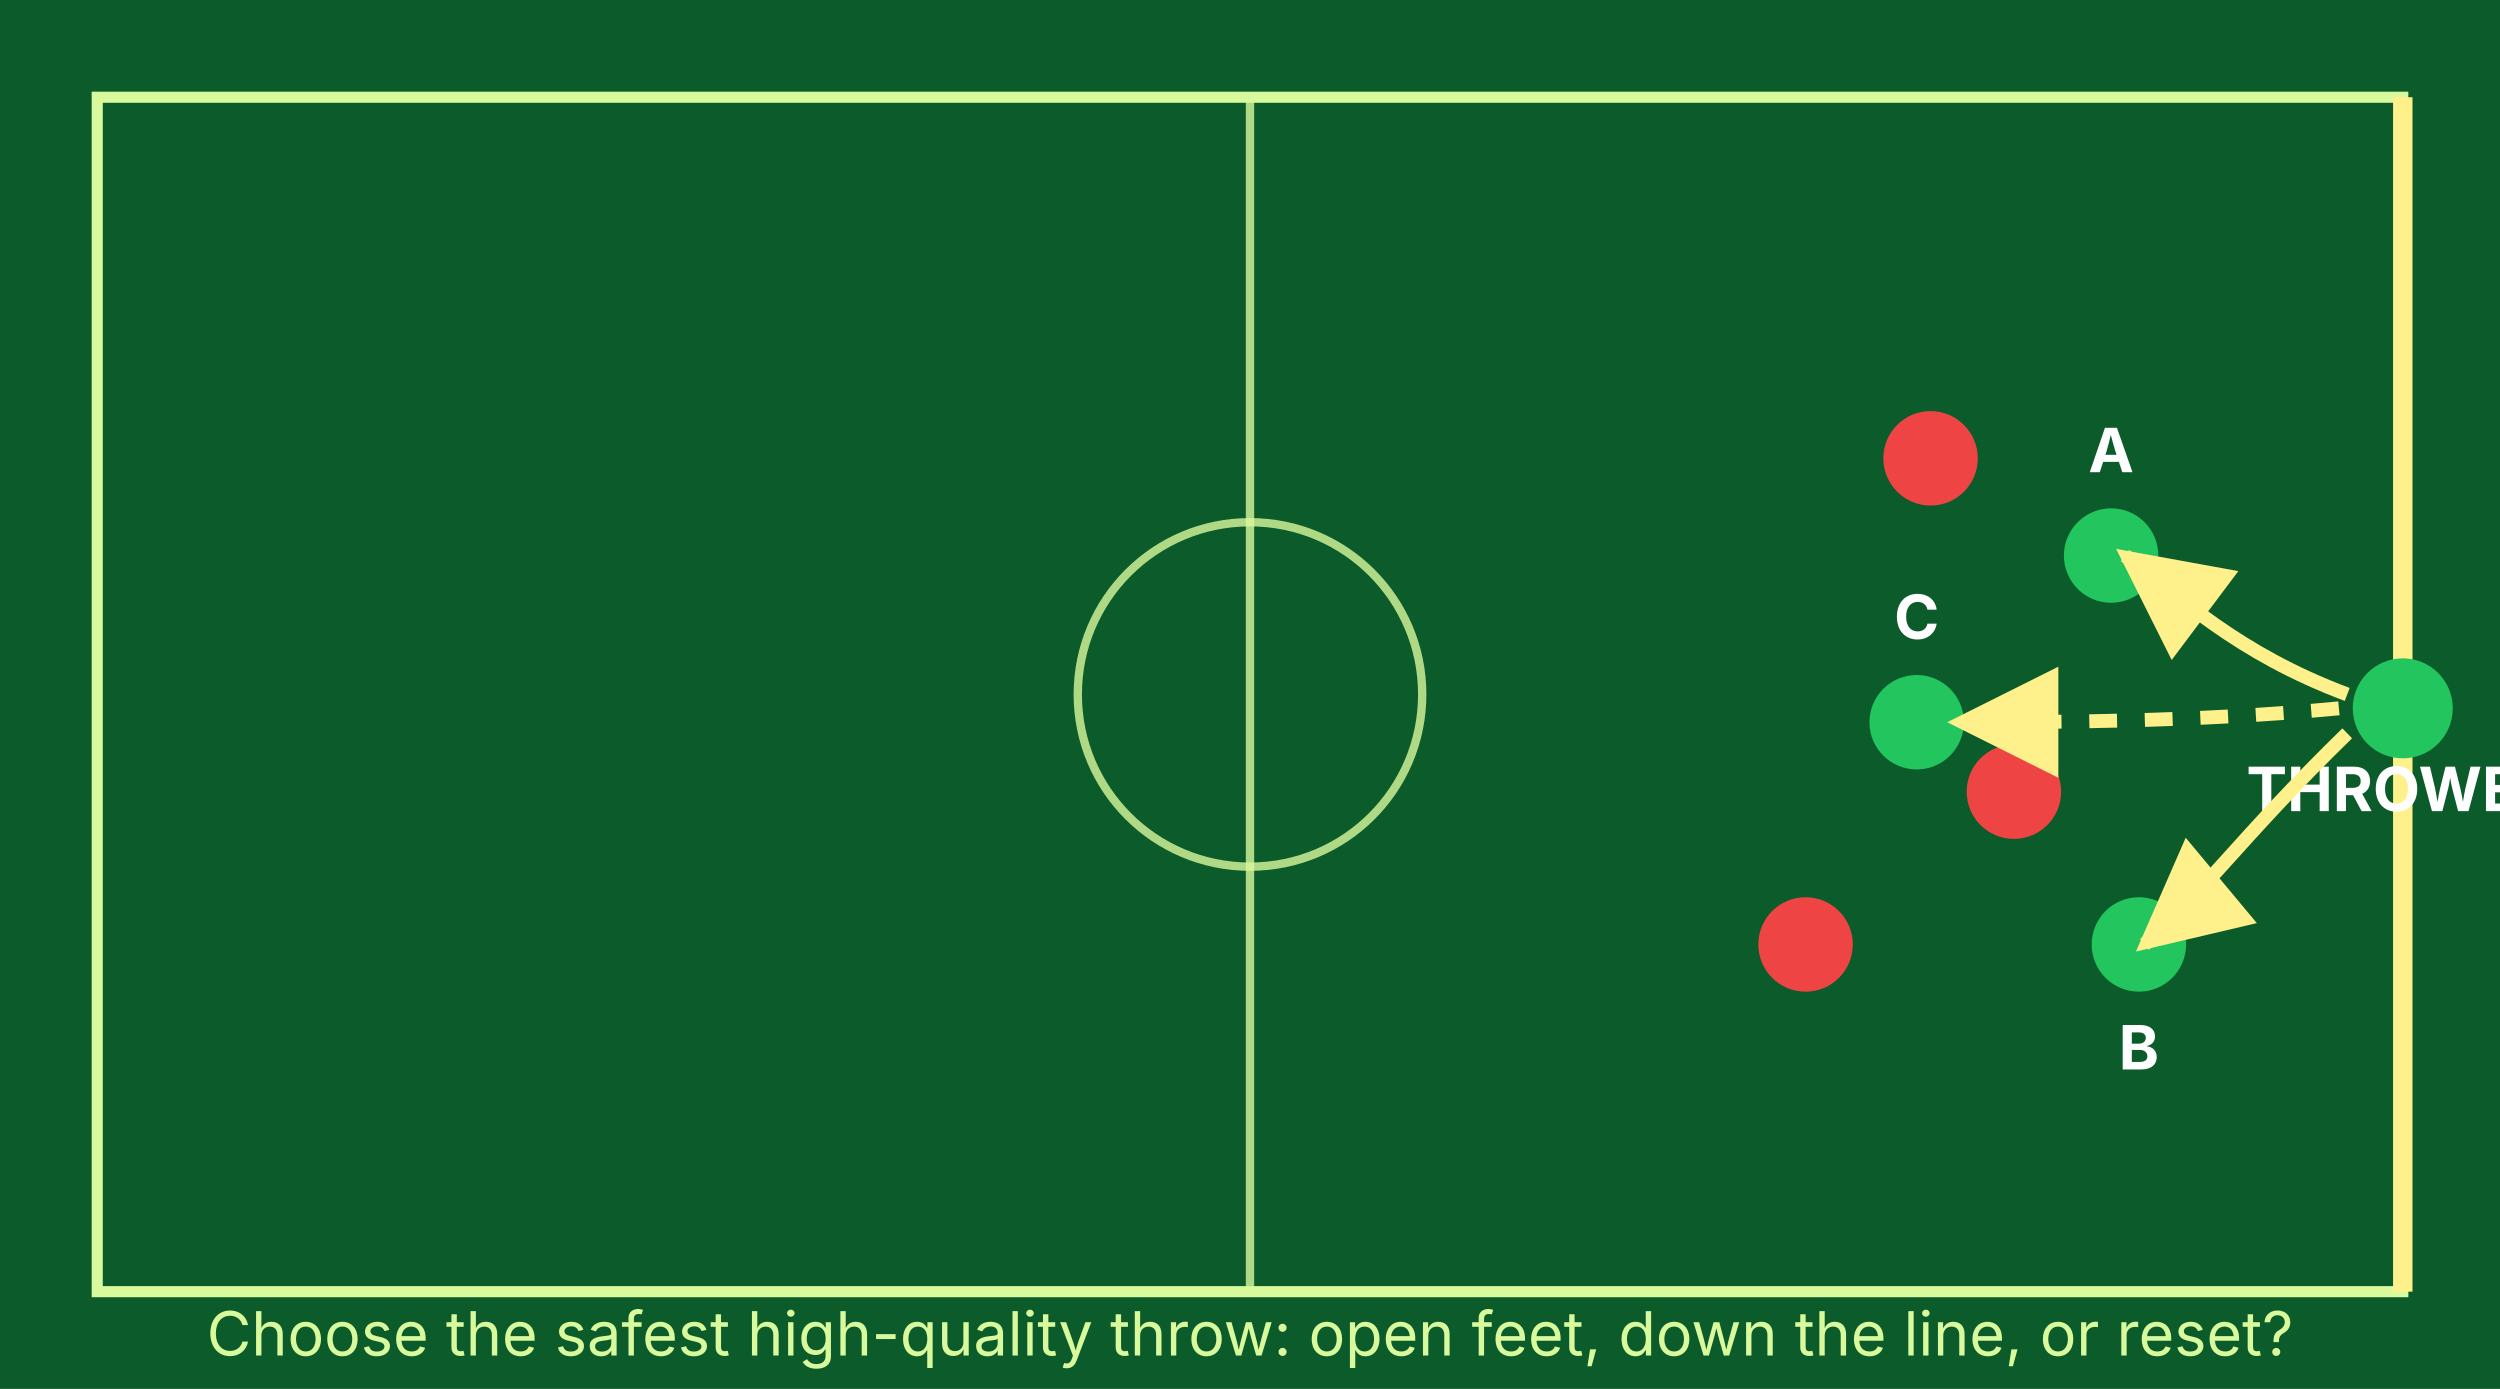
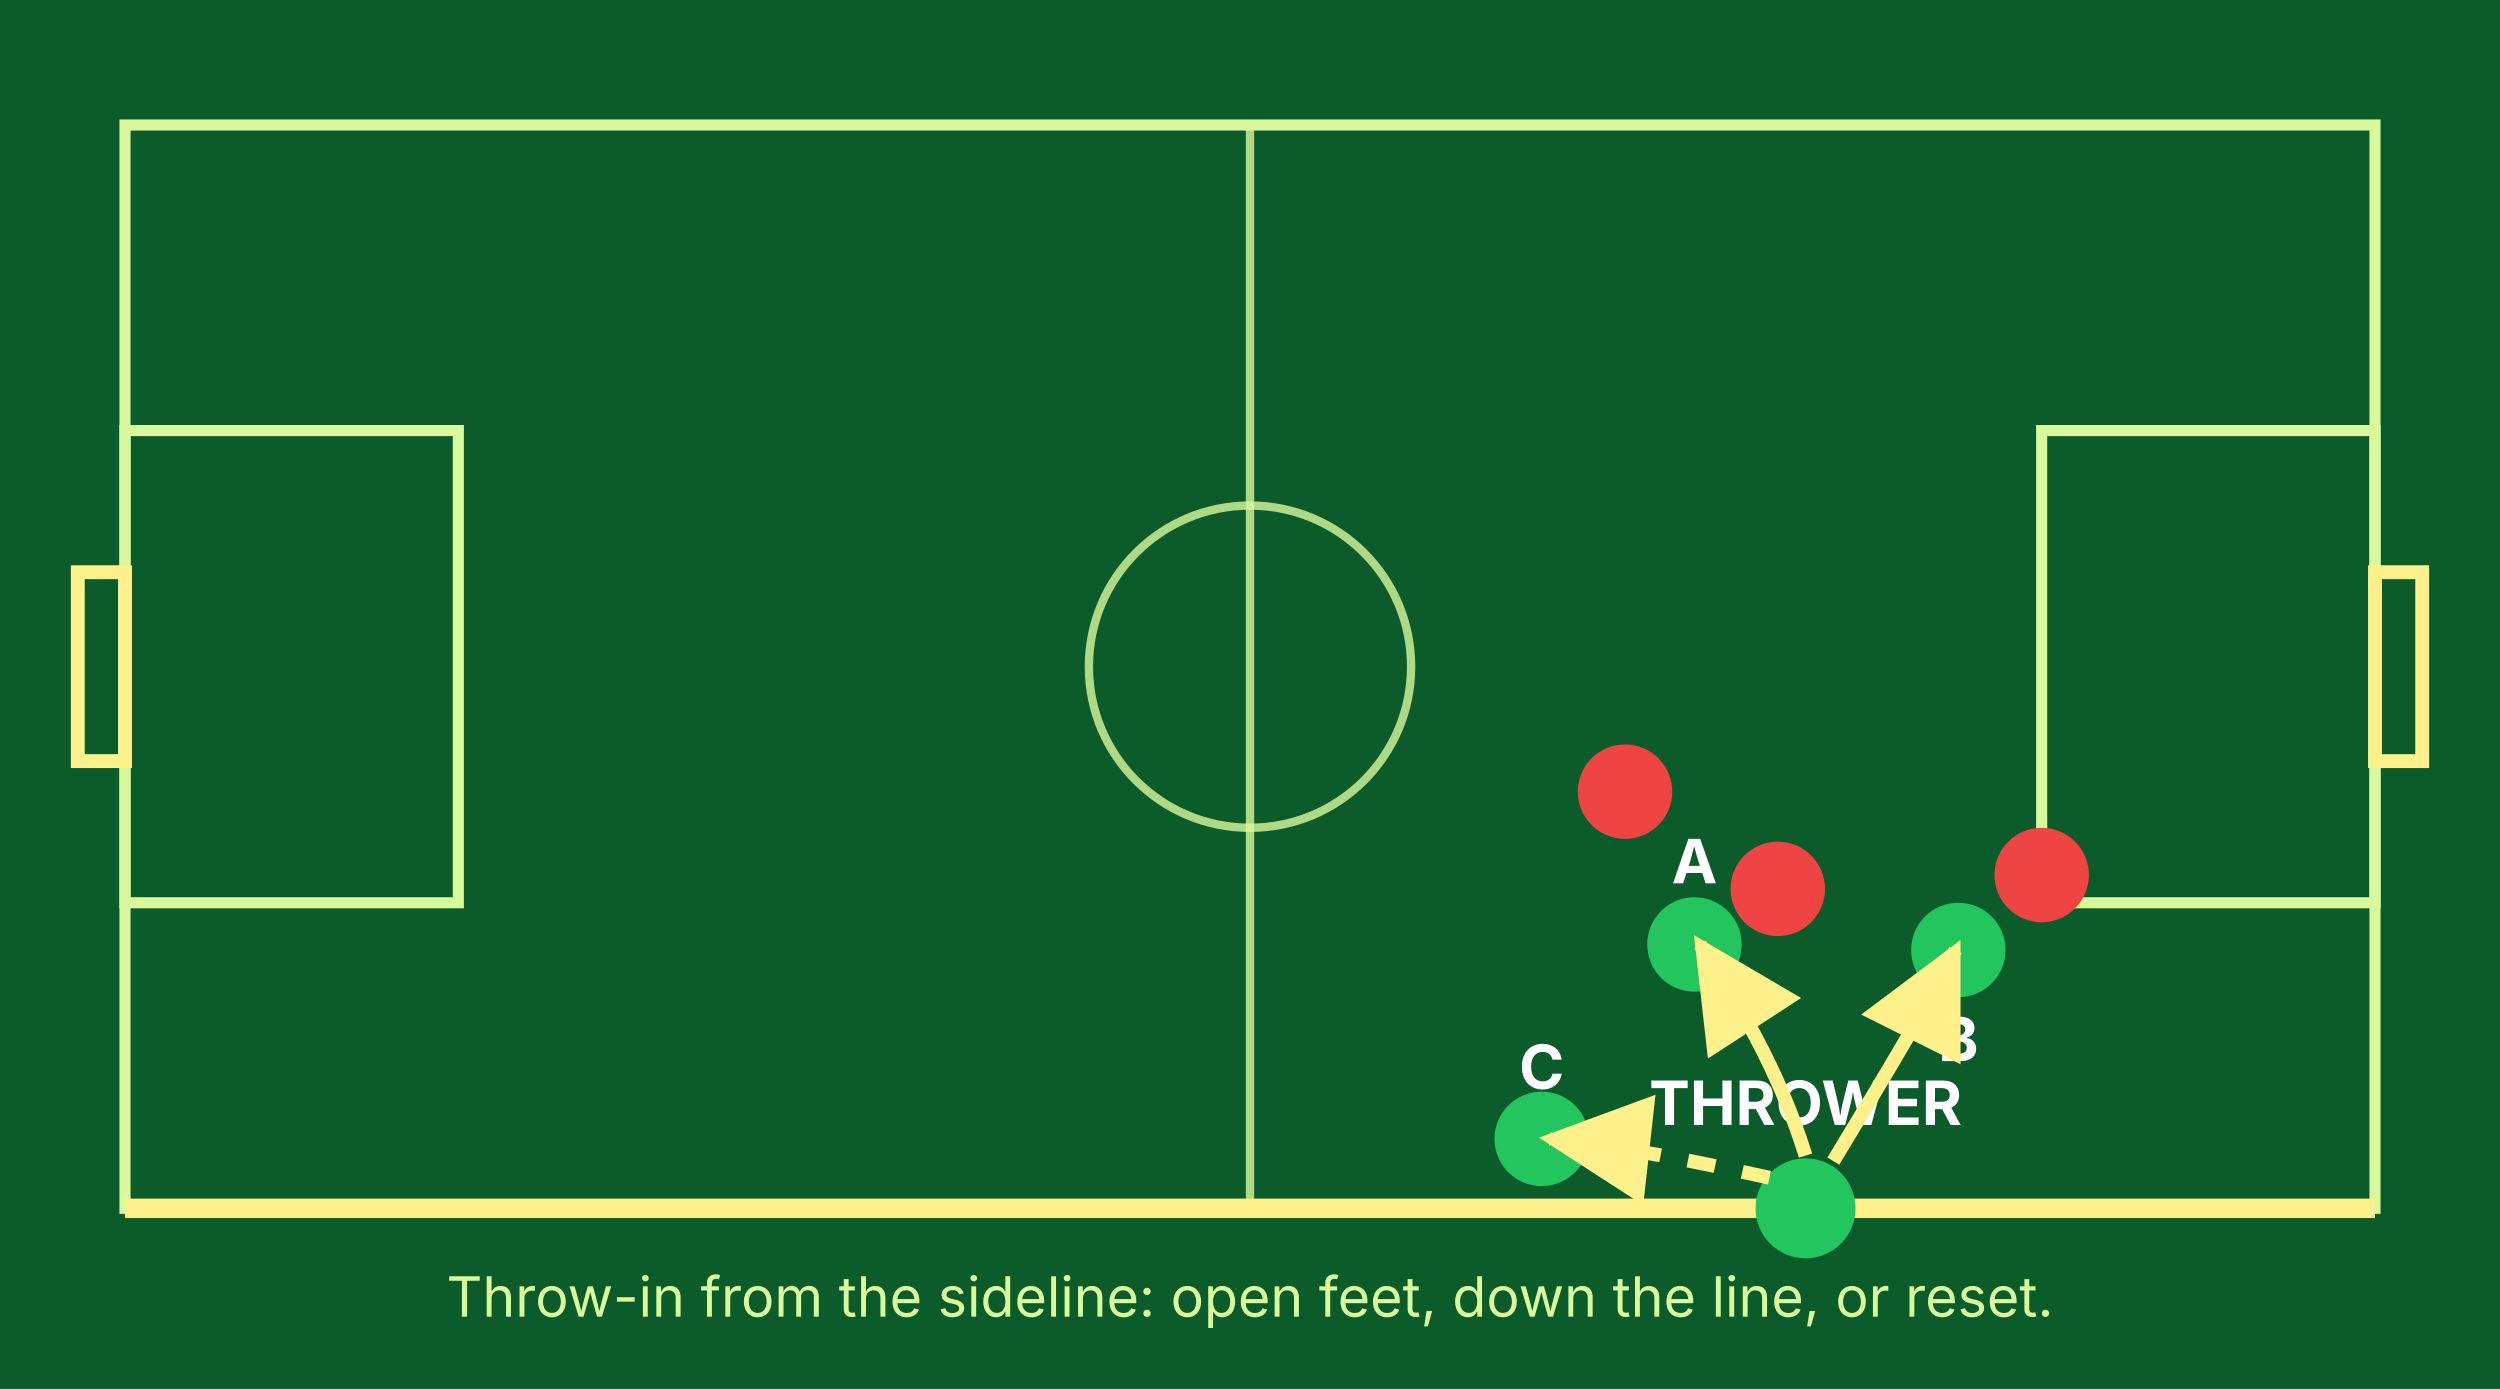
<svg xmlns="http://www.w3.org/2000/svg" viewBox="0 0 900 500" role="img" aria-labelledby="title desc">
  <rect width="900" height="500" fill="#0b5c2a" />
-   <rect x="35" y="35" width="830" height="430" fill="none" stroke="#d9f99d" stroke-width="4" />
-   <line x1="450" y1="35" x2="450" y2="465" stroke="#d9f99d" stroke-width="3" opacity=".8" />
-   <circle cx="450" cy="250" r="62" fill="none" stroke="#d9f99d" stroke-width="3" opacity=".8" />
-   <line x1="865" y1="35" x2="865" y2="465" stroke="#fef08a" stroke-width="7" />
-   <g font-family="Inter, Arial, sans-serif" font-size="22" font-weight="700" text-anchor="middle">
-     <circle cx="865" cy="255" r="18" fill="#22c55e" />
-     <text x="865" y="292" fill="white">THROWER</text>
-     <circle cx="760" cy="200" r="17" fill="#22c55e" />
-     <text x="760" y="170" fill="white">A</text>
-     <circle cx="770" cy="340" r="17" fill="#22c55e" />
-     <text x="770" y="385" fill="white">B</text>
-     <circle cx="690" cy="260" r="17" fill="#22c55e" />
-     <text x="690" y="230" fill="white">C</text>
-     <circle cx="695" cy="165" r="17" fill="#ef4444" />
-     <circle cx="725" cy="285" r="17" fill="#ef4444" />
-     <circle cx="650" cy="340" r="17" fill="#ef4444" />
-   </g>
+   <rect x="45" y="45" width="810" height="390" fill="none" stroke="#d9f99d" stroke-width="4" />
+   <line x1="450" y1="45" x2="450" y2="435" stroke="#d9f99d" stroke-width="3" opacity=".8" />
+   <circle cx="450" cy="240" r="58" fill="none" stroke="#d9f99d" stroke-width="3" opacity=".8" />
+   <rect x="45" y="155" width="120" height="170" fill="none" stroke="#d9f99d" stroke-width="4" />
+   <rect x="735" y="155" width="120" height="170" fill="none" stroke="#d9f99d" stroke-width="4" />
+   <rect x="28" y="206" width="17" height="68" fill="none" stroke="#fef08a" stroke-width="5" />
+   <rect x="855" y="206" width="17" height="68" fill="none" stroke="#fef08a" stroke-width="5" />
+   <line x1="45" y1="435" x2="855" y2="435" stroke="#fef08a" stroke-width="7" />
  <defs>
    <marker id="arrow" viewBox="0 0 10 10" refX="9" refY="5" markerWidth="8" markerHeight="8" orient="auto-start-reverse">
-       <path d="M 0 0 L 10 5 L 0 10 z" fill="#fef08a" />
+       <path d="M0 0 10 5 0 10z" fill="#fef08a" />
    </marker>
  </defs>
-   <path d="M845 250 C805 235 785 215 765 200" fill="none" stroke="#fef08a" stroke-width="5" marker-end="url(#arrow)" />
-   <path d="M845 264 C808 300 790 325 772 340" fill="none" stroke="#fef08a" stroke-width="5" marker-end="url(#arrow)" />
-   <path d="M842 255 C790 260 735 260 705 260" fill="none" stroke="#fef08a" stroke-width="5" marker-end="url(#arrow)" stroke-dasharray="10 10" />
-   <text x="450" y="488" fill="#d9f99d" font-family="Inter, Arial, sans-serif" font-size="22" text-anchor="middle">Choose the safest high-quality throw: open feet, down the line, or reset?</text>
+   <g font-family="Inter, Arial, sans-serif" font-size="22" font-weight="700" text-anchor="middle">
+     <circle cx="650" cy="435" r="18" fill="#22c55e" />
+     <text x="650" y="405" fill="white">THROWER</text>
+     <circle cx="610" cy="340" r="17" fill="#22c55e" />
+     <text x="610" y="318" fill="white">A</text>
+     <circle cx="705" cy="342" r="17" fill="#22c55e" />
+     <text x="705" y="382" fill="white">B</text>
+     <circle cx="555" cy="410" r="17" fill="#22c55e" />
+     <text x="555" y="392" fill="white">C</text>
+     <circle cx="585" cy="285" r="17" fill="#ef4444" />
+     <circle cx="640" cy="320" r="17" fill="#ef4444" />
+     <circle cx="735" cy="315" r="17" fill="#ef4444" />
+   </g>
+   <path d="M650 416 C640 384 625 360 612 340" fill="none" stroke="#fef08a" stroke-width="5" marker-end="url(#arrow)" />
+   <path d="M660 418 C680 385 695 360 704 342" fill="none" stroke="#fef08a" stroke-width="5" marker-end="url(#arrow)" />
+   <path d="M637 424 C610 418 585 413 558 410" fill="none" stroke="#fef08a" stroke-width="5" marker-end="url(#arrow)" stroke-dasharray="10 10" />
+   <text x="450" y="474" fill="#d9f99d" font-family="Inter, Arial, sans-serif" font-size="20" text-anchor="middle">Throw-in from the sideline: open feet, down the line, or reset.</text>
</svg>
